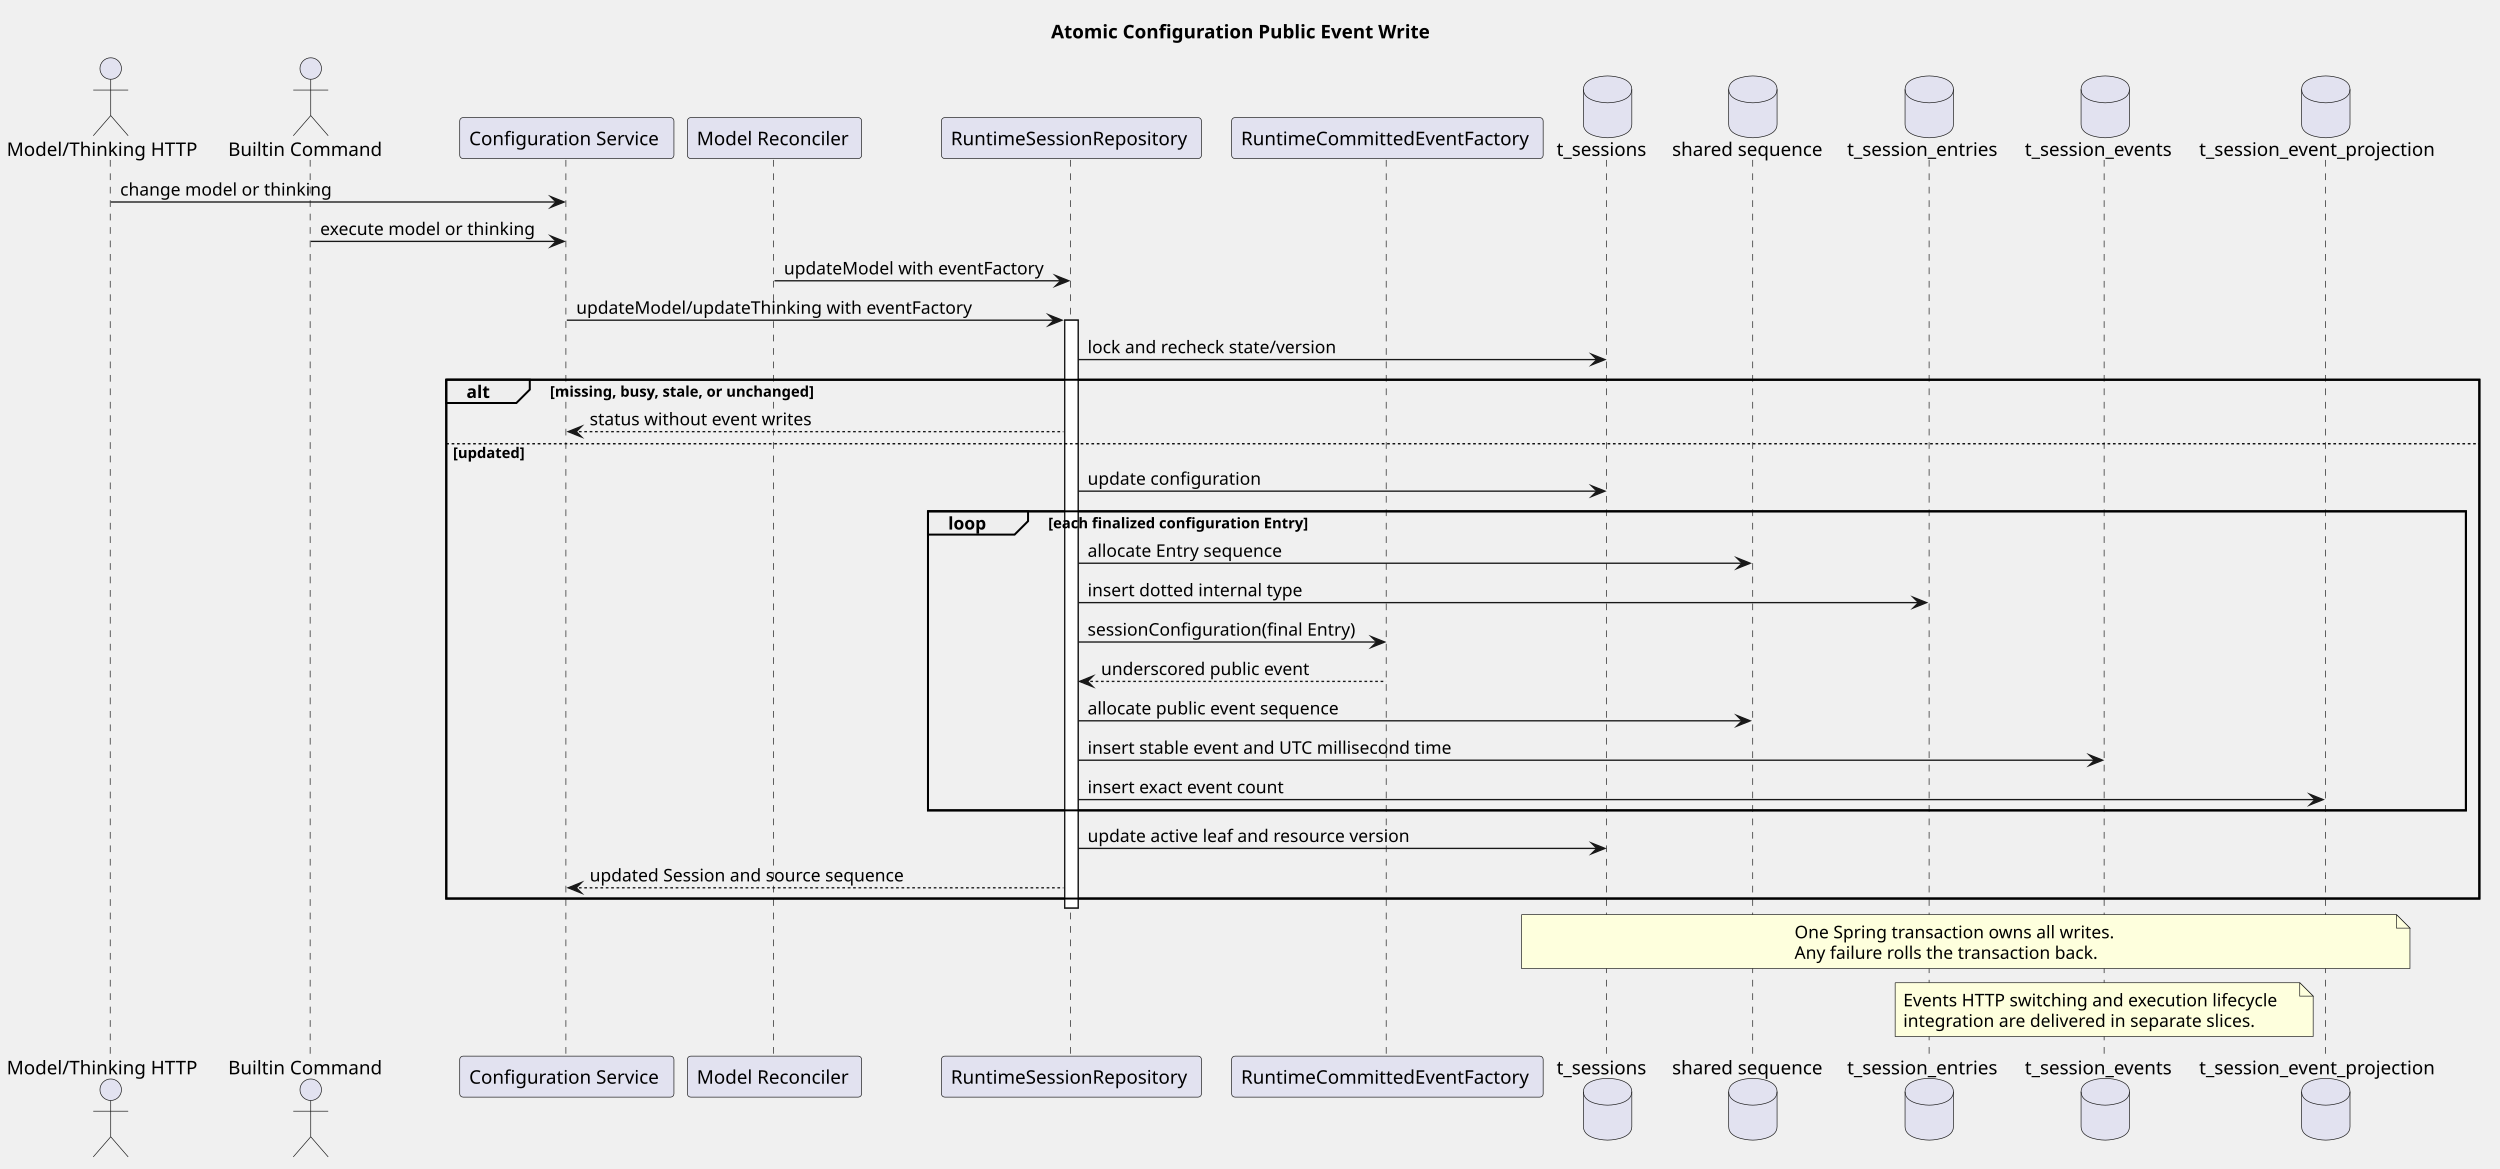
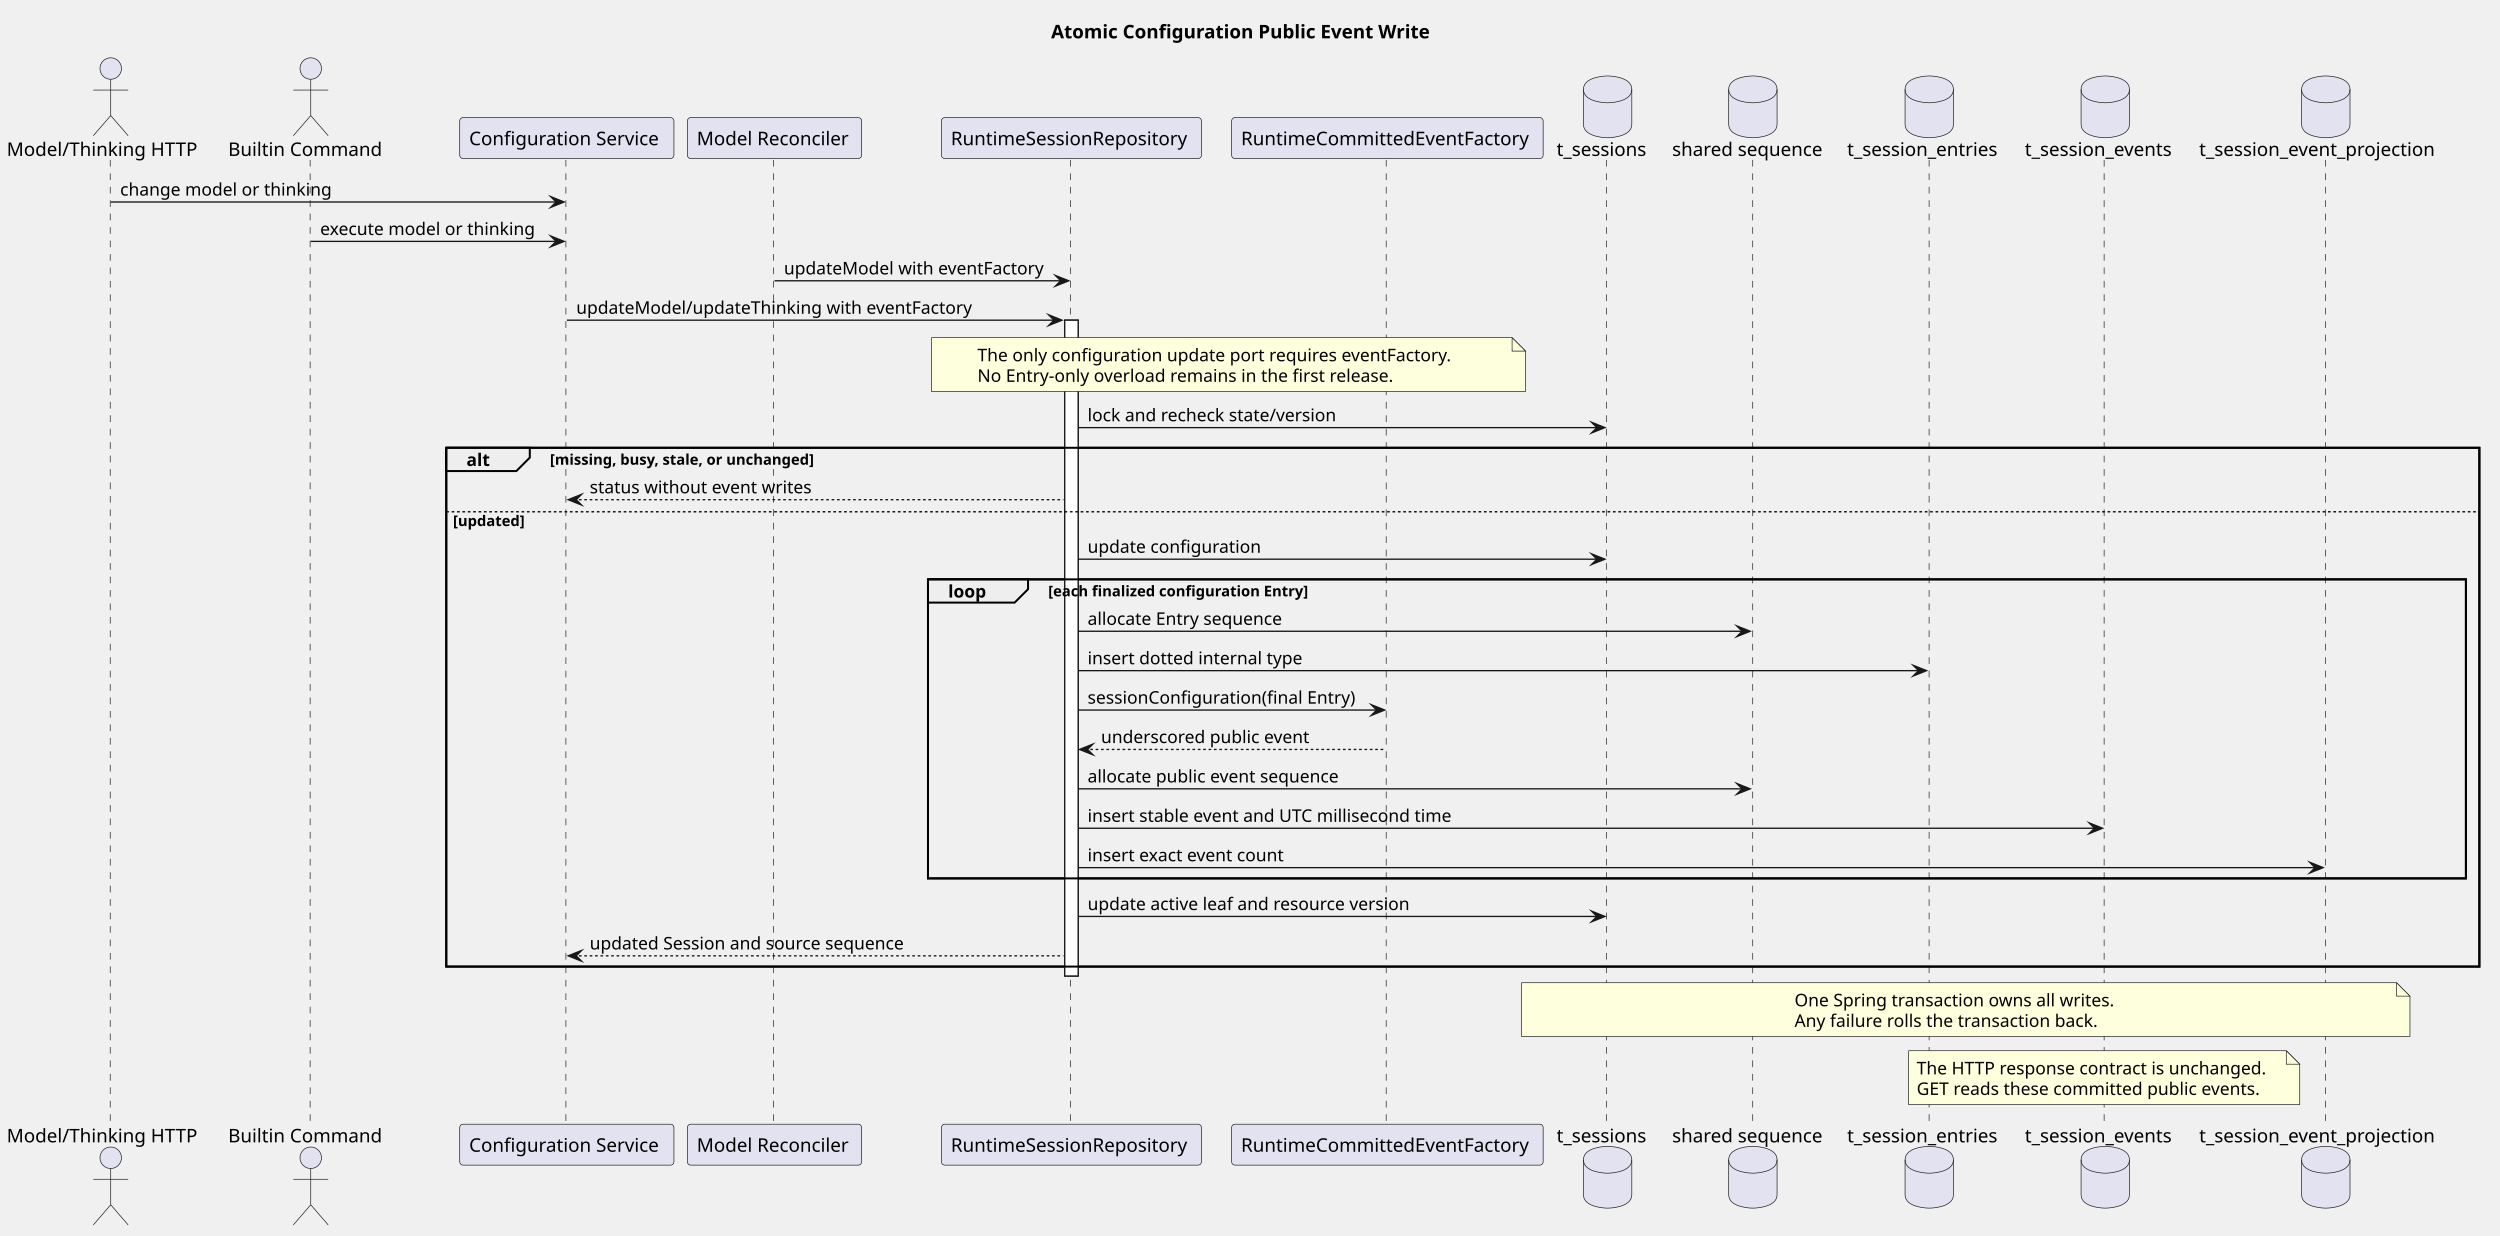
- <svg xmlns="http://www.w3.org/2000/svg" contentStyleType="text/css" data-diagram-type="SEQUENCE" height="869px" preserveAspectRatio="none" style="width:1860px;height:869px;background:#FFFFFF;" version="1.1" viewBox="0 0 1860 869" width="1860px" zoomAndPan="magnify">
+ <svg xmlns="http://www.w3.org/2000/svg" contentStyleType="text/css" data-diagram-type="SEQUENCE" height="919px" preserveAspectRatio="none" style="width:1860px;height:919px;background:#FFFFFF;" version="1.1" viewBox="0 0 1860 919" width="1860px" zoomAndPan="magnify">
  <defs />
  <g>
    <g class="title" data-source-line="1">
      <text fill="#000000" font-family="sans-serif" font-size="14" font-weight="700" lengthAdjust="spacing" textLength="289.659" x="781.995" y="28.535">Atomic Configuration Public Event Write</text>
    </g>
    <g>
-       <rect fill="#FFFFFF" height="437.303" style="stroke:#181818;stroke-width:1;" width="10" x="792.153" y="238.219" />
-     </g>
-     <rect fill="none" height="385.992" style="stroke:#000000;stroke-width:1.5;" width="1512.623" x="332.025" y="282.529" />
-     <rect fill="none" height="222.484" style="stroke:#000000;stroke-width:1.5;" width="1144.224" x="690.425" y="380.416" />
+       <rect fill="#FFFFFF" height="487.924" style="stroke:#181818;stroke-width:1;" width="10" x="792.153" y="238.219" />
+     </g>
+     <rect fill="none" height="385.992" style="stroke:#000000;stroke-width:1.5;" width="1512.623" x="332.025" y="333.15" />
+     <rect fill="none" height="222.484" style="stroke:#000000;stroke-width:1.5;" width="1144.224" x="690.425" y="431.037" />
    <g class="participant-lifeline" data-entity-uid="part1" data-qualified-name="http" data-source-line="17" id="part1-lifeline">
      <g>
-         <rect fill="#000000" fill-opacity="0" height="667.787" width="8" x="78.372" y="118.977" />
-         <line style="stroke:#181818;stroke-width:0.5;stroke-dasharray:5,5;" x1="82" x2="82" y1="118.977" y2="786.764" />
+         <rect fill="#000000" fill-opacity="0" height="718.408" width="8" x="78.372" y="118.977" />
+         <line style="stroke:#181818;stroke-width:0.5;stroke-dasharray:5,5;" x1="82" x2="82" y1="118.977" y2="837.385" />
      </g>
    </g>
    <g class="participant-lifeline" data-entity-uid="part2" data-qualified-name="command" data-source-line="18" id="part2-lifeline">
      <g>
-         <rect fill="#000000" fill-opacity="0" height="667.787" width="8" x="227.19" y="118.977" />
-         <line style="stroke:#181818;stroke-width:0.5;stroke-dasharray:5,5;" x1="230.743" x2="230.743" y1="118.977" y2="786.764" />
+         <rect fill="#000000" fill-opacity="0" height="718.408" width="8" x="227.19" y="118.977" />
+         <line style="stroke:#181818;stroke-width:0.5;stroke-dasharray:5,5;" x1="230.743" x2="230.743" y1="118.977" y2="837.385" />
      </g>
    </g>
    <g class="participant-lifeline" data-entity-uid="part3" data-qualified-name="service" data-source-line="19" id="part3-lifeline">
      <g>
-         <rect fill="#000000" fill-opacity="0" height="667.787" width="8" x="417.715" y="118.977" />
-         <line style="stroke:#181818;stroke-width:0.5;stroke-dasharray:5,5;" x1="421.025" x2="421.025" y1="118.977" y2="786.764" />
+         <rect fill="#000000" fill-opacity="0" height="718.408" width="8" x="417.715" y="118.977" />
+         <line style="stroke:#181818;stroke-width:0.5;stroke-dasharray:5,5;" x1="421.025" x2="421.025" y1="118.977" y2="837.385" />
      </g>
    </g>
    <g class="participant-lifeline" data-entity-uid="part4" data-qualified-name="reconciler" data-source-line="20" id="part4-lifeline">
      <g>
-         <rect fill="#000000" fill-opacity="0" height="667.787" width="8" x="572.23" y="118.977" />
-         <line style="stroke:#181818;stroke-width:0.5;stroke-dasharray:5,5;" x1="575.405" x2="575.405" y1="118.977" y2="786.764" />
+         <rect fill="#000000" fill-opacity="0" height="718.408" width="8" x="572.23" y="118.977" />
+         <line style="stroke:#181818;stroke-width:0.5;stroke-dasharray:5,5;" x1="575.405" x2="575.405" y1="118.977" y2="837.385" />
      </g>
    </g>
    <g class="participant-lifeline" data-entity-uid="part5" data-qualified-name="repository" data-source-line="21" id="part5-lifeline">
      <g>
-         <rect fill="#000000" fill-opacity="0" height="667.787" width="8" x="793.153" y="118.977" />
-         <line style="stroke:#181818;stroke-width:0.5;stroke-dasharray:5,5;" x1="796.425" x2="796.425" y1="118.977" y2="786.764" />
+         <rect fill="#000000" fill-opacity="0" height="718.408" width="8" x="793.153" y="118.977" />
+         <line style="stroke:#181818;stroke-width:0.5;stroke-dasharray:5,5;" x1="796.425" x2="796.425" y1="118.977" y2="837.385" />
      </g>
    </g>
    <g class="participant-lifeline" data-entity-uid="part6" data-qualified-name="factory" data-source-line="22" id="part6-lifeline">
      <g>
-         <rect fill="#000000" fill-opacity="0" height="667.787" width="8" x="1028.217" y="118.977" />
-         <line style="stroke:#181818;stroke-width:0.5;stroke-dasharray:5,5;" x1="1031.324" x2="1031.324" y1="118.977" y2="786.764" />
+         <rect fill="#000000" fill-opacity="0" height="718.408" width="8" x="1028.217" y="118.977" />
+         <line style="stroke:#181818;stroke-width:0.5;stroke-dasharray:5,5;" x1="1031.324" x2="1031.324" y1="118.977" y2="837.385" />
      </g>
    </g>
    <g class="participant-lifeline" data-entity-uid="part7" data-qualified-name="sessions" data-source-line="23" id="part7-lifeline">
      <g>
-         <rect fill="#000000" fill-opacity="0" height="667.787" width="8" x="1192.069" y="118.977" />
-         <line style="stroke:#181818;stroke-width:0.5;stroke-dasharray:5,5;" x1="1195.11" x2="1195.11" y1="118.977" y2="786.764" />
+         <rect fill="#000000" fill-opacity="0" height="718.408" width="8" x="1192.069" y="118.977" />
+         <line style="stroke:#181818;stroke-width:0.5;stroke-dasharray:5,5;" x1="1195.11" x2="1195.11" y1="118.977" y2="837.385" />
      </g>
    </g>
    <g class="participant-lifeline" data-entity-uid="part8" data-qualified-name="sequence" data-source-line="24" id="part8-lifeline">
      <g>
-         <rect fill="#000000" fill-opacity="0" height="667.787" width="8" x="1300.139" y="118.977" />
-         <line style="stroke:#181818;stroke-width:0.5;stroke-dasharray:5,5;" x1="1304.028" x2="1304.028" y1="118.977" y2="786.764" />
+         <rect fill="#000000" fill-opacity="0" height="718.408" width="8" x="1300.139" y="118.977" />
+         <line style="stroke:#181818;stroke-width:0.5;stroke-dasharray:5,5;" x1="1304.028" x2="1304.028" y1="118.977" y2="837.385" />
      </g>
    </g>
    <g class="participant-lifeline" data-entity-uid="part9" data-qualified-name="entries" data-source-line="25" id="part9-lifeline">
      <g>
-         <rect fill="#000000" fill-opacity="0" height="667.787" width="8" x="1431.359" y="118.977" />
-         <line style="stroke:#181818;stroke-width:0.5;stroke-dasharray:5,5;" x1="1435.25" x2="1435.25" y1="118.977" y2="786.764" />
+         <rect fill="#000000" fill-opacity="0" height="718.408" width="8" x="1431.359" y="118.977" />
+         <line style="stroke:#181818;stroke-width:0.5;stroke-dasharray:5,5;" x1="1435.25" x2="1435.25" y1="118.977" y2="837.385" />
      </g>
    </g>
    <g class="participant-lifeline" data-entity-uid="part10" data-qualified-name="events" data-source-line="26" id="part10-lifeline">
      <g>
-         <rect fill="#000000" fill-opacity="0" height="667.787" width="8" x="1562.312" y="118.977" />
-         <line style="stroke:#181818;stroke-width:0.5;stroke-dasharray:5,5;" x1="1565.468" x2="1565.468" y1="118.977" y2="786.764" />
+         <rect fill="#000000" fill-opacity="0" height="718.408" width="8" x="1562.312" y="118.977" />
+         <line style="stroke:#181818;stroke-width:0.5;stroke-dasharray:5,5;" x1="1565.468" x2="1565.468" y1="118.977" y2="837.385" />
      </g>
    </g>
    <g class="participant-lifeline" data-entity-uid="part11" data-qualified-name="marker" data-source-line="27" id="part11-lifeline">
      <g>
-         <rect fill="#000000" fill-opacity="0" height="667.787" width="8" x="1726.402" y="118.977" />
-         <line style="stroke:#181818;stroke-width:0.5;stroke-dasharray:5,5;" x1="1730.156" x2="1730.156" y1="118.977" y2="786.764" />
+         <rect fill="#000000" fill-opacity="0" height="718.408" width="8" x="1726.402" y="118.977" />
+         <line style="stroke:#181818;stroke-width:0.5;stroke-dasharray:5,5;" x1="1730.156" x2="1730.156" y1="118.977" y2="837.385" />
      </g>
    </g>
    <g class="participant participant-head" data-entity-uid="part1" data-qualified-name="http" data-source-line="17" id="part1-head">
      <text fill="#000000" font-family="sans-serif" font-size="14" lengthAdjust="spacing" textLength="148.743" x="5" y="116.023">Model/Thinking HTTP</text>
      <ellipse cx="82.372" cy="50.988" fill="#E2E2F0" rx="8" ry="8" style="stroke:#181818;stroke-width:0.5;" />
      <path d="M82.372,58.988 L82.372,85.988 M69.372,66.988 L95.372,66.988 M82.372,85.988 L69.372,100.988 M82.372,85.988 L95.372,100.988" fill="none" style="stroke:#181818;stroke-width:0.5;" />
    </g>
    <g class="participant participant-tail" data-entity-uid="part1" data-qualified-name="http" data-source-line="17" id="part1-tail">
-       <text fill="#000000" font-family="sans-serif" font-size="14" lengthAdjust="spacing" textLength="148.743" x="5" y="799.299">Model/Thinking HTTP</text>
-       <ellipse cx="82.372" cy="810.752" fill="#E2E2F0" rx="8" ry="8" style="stroke:#181818;stroke-width:0.5;" />
-       <path d="M82.372,818.752 L82.372,845.752 M69.372,826.752 L95.372,826.752 M82.372,845.752 L69.372,860.752 M82.372,845.752 L95.372,860.752" fill="none" style="stroke:#181818;stroke-width:0.5;" />
+       <text fill="#000000" font-family="sans-serif" font-size="14" lengthAdjust="spacing" textLength="148.743" x="5" y="849.92">Model/Thinking HTTP</text>
+       <ellipse cx="82.372" cy="861.373" fill="#E2E2F0" rx="8" ry="8" style="stroke:#181818;stroke-width:0.5;" />
+       <path d="M82.372,869.373 L82.372,896.373 M69.372,877.373 L95.372,877.373 M82.372,896.373 L69.372,911.373 M82.372,896.373 L95.372,911.373" fill="none" style="stroke:#181818;stroke-width:0.5;" />
    </g>
    <g class="participant participant-head" data-entity-uid="part2" data-qualified-name="command" data-source-line="18" id="part2-head">
      <text fill="#000000" font-family="sans-serif" font-size="14" lengthAdjust="spacing" textLength="116.894" x="169.743" y="116.023">Builtin Command</text>
      <ellipse cx="231.19" cy="50.988" fill="#E2E2F0" rx="8" ry="8" style="stroke:#181818;stroke-width:0.5;" />
      <path d="M231.19,58.988 L231.19,85.988 M218.19,66.988 L244.19,66.988 M231.19,85.988 L218.19,100.988 M231.19,85.988 L244.19,100.988" fill="none" style="stroke:#181818;stroke-width:0.5;" />
    </g>
    <g class="participant participant-tail" data-entity-uid="part2" data-qualified-name="command" data-source-line="18" id="part2-tail">
-       <text fill="#000000" font-family="sans-serif" font-size="14" lengthAdjust="spacing" textLength="116.894" x="169.743" y="799.299">Builtin Command</text>
-       <ellipse cx="231.19" cy="810.752" fill="#E2E2F0" rx="8" ry="8" style="stroke:#181818;stroke-width:0.5;" />
-       <path d="M231.19,818.752 L231.19,845.752 M218.19,826.752 L244.19,826.752 M231.19,845.752 L218.19,860.752 M231.19,845.752 L244.19,860.752" fill="none" style="stroke:#181818;stroke-width:0.5;" />
+       <text fill="#000000" font-family="sans-serif" font-size="14" lengthAdjust="spacing" textLength="116.894" x="169.743" y="849.92">Builtin Command</text>
+       <ellipse cx="231.19" cy="861.373" fill="#E2E2F0" rx="8" ry="8" style="stroke:#181818;stroke-width:0.5;" />
+       <path d="M231.19,869.373 L231.19,896.373 M218.19,877.373 L244.19,877.373 M231.19,896.373 L218.19,911.373 M231.19,896.373 L244.19,911.373" fill="none" style="stroke:#181818;stroke-width:0.5;" />
    </g>
    <g class="participant participant-head" data-entity-uid="part3" data-qualified-name="service" data-source-line="19" id="part3-head">
      <rect fill="#E2E2F0" height="30.488" rx="2.5" ry="2.5" style="stroke:#181818;stroke-width:0.5;" width="159.38" x="342.025" y="87.488" />
      <text fill="#000000" font-family="sans-serif" font-size="14" lengthAdjust="spacing" textLength="145.38" x="349.025" y="108.023">Configuration Service</text>
    </g>
    <g class="participant participant-tail" data-entity-uid="part3" data-qualified-name="service" data-source-line="19" id="part3-tail">
-       <rect fill="#E2E2F0" height="30.488" rx="2.5" ry="2.5" style="stroke:#181818;stroke-width:0.5;" width="159.38" x="342.025" y="785.764" />
-       <text fill="#000000" font-family="sans-serif" font-size="14" lengthAdjust="spacing" textLength="145.38" x="349.025" y="806.299">Configuration Service</text>
+       <rect fill="#E2E2F0" height="30.488" rx="2.5" ry="2.5" style="stroke:#181818;stroke-width:0.5;" width="159.38" x="342.025" y="836.385" />
+       <text fill="#000000" font-family="sans-serif" font-size="14" lengthAdjust="spacing" textLength="145.38" x="349.025" y="856.92">Configuration Service</text>
    </g>
    <g class="participant participant-head" data-entity-uid="part4" data-qualified-name="reconciler" data-source-line="20" id="part4-head">
      <rect fill="#E2E2F0" height="30.488" rx="2.5" ry="2.5" style="stroke:#181818;stroke-width:0.5;" width="129.65" x="511.405" y="87.488" />
      <text fill="#000000" font-family="sans-serif" font-size="14" lengthAdjust="spacing" textLength="115.65" x="518.405" y="108.023">Model Reconciler</text>
    </g>
    <g class="participant participant-tail" data-entity-uid="part4" data-qualified-name="reconciler" data-source-line="20" id="part4-tail">
-       <rect fill="#E2E2F0" height="30.488" rx="2.5" ry="2.5" style="stroke:#181818;stroke-width:0.5;" width="129.65" x="511.405" y="785.764" />
-       <text fill="#000000" font-family="sans-serif" font-size="14" lengthAdjust="spacing" textLength="115.65" x="518.405" y="806.299">Model Reconciler</text>
+       <rect fill="#E2E2F0" height="30.488" rx="2.5" ry="2.5" style="stroke:#181818;stroke-width:0.5;" width="129.65" x="511.405" y="836.385" />
+       <text fill="#000000" font-family="sans-serif" font-size="14" lengthAdjust="spacing" textLength="115.65" x="518.405" y="856.92">Model Reconciler</text>
    </g>
    <g class="participant participant-head" data-entity-uid="part5" data-qualified-name="repository" data-source-line="21" id="part5-head">
      <rect fill="#E2E2F0" height="30.488" rx="2.5" ry="2.5" style="stroke:#181818;stroke-width:0.5;" width="193.457" x="700.425" y="87.488" />
      <text fill="#000000" font-family="sans-serif" font-size="14" lengthAdjust="spacing" textLength="179.457" x="707.425" y="108.023">RuntimeSessionRepository</text>
    </g>
    <g class="participant participant-tail" data-entity-uid="part5" data-qualified-name="repository" data-source-line="21" id="part5-tail">
-       <rect fill="#E2E2F0" height="30.488" rx="2.5" ry="2.5" style="stroke:#181818;stroke-width:0.5;" width="193.457" x="700.425" y="785.764" />
-       <text fill="#000000" font-family="sans-serif" font-size="14" lengthAdjust="spacing" textLength="179.457" x="707.425" y="806.299">RuntimeSessionRepository</text>
+       <rect fill="#E2E2F0" height="30.488" rx="2.5" ry="2.5" style="stroke:#181818;stroke-width:0.5;" width="193.457" x="700.425" y="836.385" />
+       <text fill="#000000" font-family="sans-serif" font-size="14" lengthAdjust="spacing" textLength="179.457" x="707.425" y="856.92">RuntimeSessionRepository</text>
    </g>
    <g class="participant participant-head" data-entity-uid="part6" data-qualified-name="factory" data-source-line="22" id="part6-head">
      <rect fill="#E2E2F0" height="30.488" rx="2.5" ry="2.5" style="stroke:#181818;stroke-width:0.5;" width="231.786" x="916.324" y="87.488" />
      <text fill="#000000" font-family="sans-serif" font-size="14" lengthAdjust="spacing" textLength="217.786" x="923.324" y="108.023">RuntimeCommittedEventFactory</text>
    </g>
    <g class="participant participant-tail" data-entity-uid="part6" data-qualified-name="factory" data-source-line="22" id="part6-tail">
-       <rect fill="#E2E2F0" height="30.488" rx="2.5" ry="2.5" style="stroke:#181818;stroke-width:0.5;" width="231.786" x="916.324" y="785.764" />
-       <text fill="#000000" font-family="sans-serif" font-size="14" lengthAdjust="spacing" textLength="217.786" x="923.324" y="806.299">RuntimeCommittedEventFactory</text>
+       <rect fill="#E2E2F0" height="30.488" rx="2.5" ry="2.5" style="stroke:#181818;stroke-width:0.5;" width="231.786" x="916.324" y="836.385" />
+       <text fill="#000000" font-family="sans-serif" font-size="14" lengthAdjust="spacing" textLength="217.786" x="923.324" y="856.92">RuntimeCommittedEventFactory</text>
    </g>
    <g class="participant participant-head" data-entity-uid="part7" data-qualified-name="sessions" data-source-line="23" id="part7-head">
      <text fill="#000000" font-family="sans-serif" font-size="14" lengthAdjust="spacing" textLength="69.918" x="1158.11" y="116.023">t_sessions</text>
      <path d="M1178.069,66.488 C1178.069,56.488 1196.069,56.488 1196.069,56.488 C1196.069,56.488 1214.069,56.488 1214.069,66.488 L1214.069,92.488 C1214.069,102.488 1196.069,102.488 1196.069,102.488 C1196.069,102.488 1178.069,102.488 1178.069,92.488 L1178.069,66.488" fill="#E2E2F0" style="stroke:#181818;stroke-width:0.5;" />
      <path d="M1178.069,66.488 C1178.069,76.488 1196.069,76.488 1196.069,76.488 C1196.069,76.488 1214.069,76.488 1214.069,66.488" fill="none" style="stroke:#181818;stroke-width:0.5;" />
    </g>
    <g class="participant participant-tail" data-entity-uid="part7" data-qualified-name="sessions" data-source-line="23" id="part7-tail">
-       <text fill="#000000" font-family="sans-serif" font-size="14" lengthAdjust="spacing" textLength="69.918" x="1158.11" y="799.299">t_sessions</text>
-       <path d="M1178.069,812.252 C1178.069,802.252 1196.069,802.252 1196.069,802.252 C1196.069,802.252 1214.069,802.252 1214.069,812.252 L1214.069,838.252 C1214.069,848.252 1196.069,848.252 1196.069,848.252 C1196.069,848.252 1178.069,848.252 1178.069,838.252 L1178.069,812.252" fill="#E2E2F0" style="stroke:#181818;stroke-width:0.5;" />
-       <path d="M1178.069,812.252 C1178.069,822.252 1196.069,822.252 1196.069,822.252 C1196.069,822.252 1214.069,822.252 1214.069,812.252" fill="none" style="stroke:#181818;stroke-width:0.5;" />
+       <text fill="#000000" font-family="sans-serif" font-size="14" lengthAdjust="spacing" textLength="69.918" x="1158.11" y="849.92">t_sessions</text>
+       <path d="M1178.069,862.873 C1178.069,852.873 1196.069,852.873 1196.069,852.873 C1196.069,852.873 1214.069,852.873 1214.069,862.873 L1214.069,888.873 C1214.069,898.873 1196.069,898.873 1196.069,898.873 C1196.069,898.873 1178.069,898.873 1178.069,888.873 L1178.069,862.873" fill="#E2E2F0" style="stroke:#181818;stroke-width:0.5;" />
+       <path d="M1178.069,862.873 C1178.069,872.873 1196.069,872.873 1196.069,872.873 C1196.069,872.873 1214.069,872.873 1214.069,862.873" fill="none" style="stroke:#181818;stroke-width:0.5;" />
    </g>
    <g class="participant participant-head" data-entity-uid="part8" data-qualified-name="sequence" data-source-line="24" id="part8-head">
      <text fill="#000000" font-family="sans-serif" font-size="14" lengthAdjust="spacing" textLength="114.222" x="1244.028" y="116.023">shared sequence</text>
      <path d="M1286.139,66.488 C1286.139,56.488 1304.139,56.488 1304.139,56.488 C1304.139,56.488 1322.139,56.488 1322.139,66.488 L1322.139,92.488 C1322.139,102.488 1304.139,102.488 1304.139,102.488 C1304.139,102.488 1286.139,102.488 1286.139,92.488 L1286.139,66.488" fill="#E2E2F0" style="stroke:#181818;stroke-width:0.5;" />
      <path d="M1286.139,66.488 C1286.139,76.488 1304.139,76.488 1304.139,76.488 C1304.139,76.488 1322.139,76.488 1322.139,66.488" fill="none" style="stroke:#181818;stroke-width:0.5;" />
    </g>
    <g class="participant participant-tail" data-entity-uid="part8" data-qualified-name="sequence" data-source-line="24" id="part8-tail">
-       <text fill="#000000" font-family="sans-serif" font-size="14" lengthAdjust="spacing" textLength="114.222" x="1244.028" y="799.299">shared sequence</text>
-       <path d="M1286.139,812.252 C1286.139,802.252 1304.139,802.252 1304.139,802.252 C1304.139,802.252 1322.139,802.252 1322.139,812.252 L1322.139,838.252 C1322.139,848.252 1304.139,848.252 1304.139,848.252 C1304.139,848.252 1286.139,848.252 1286.139,838.252 L1286.139,812.252" fill="#E2E2F0" style="stroke:#181818;stroke-width:0.5;" />
-       <path d="M1286.139,812.252 C1286.139,822.252 1304.139,822.252 1304.139,822.252 C1304.139,822.252 1322.139,822.252 1322.139,812.252" fill="none" style="stroke:#181818;stroke-width:0.5;" />
+       <text fill="#000000" font-family="sans-serif" font-size="14" lengthAdjust="spacing" textLength="114.222" x="1244.028" y="849.92">shared sequence</text>
+       <path d="M1286.139,862.873 C1286.139,852.873 1304.139,852.873 1304.139,852.873 C1304.139,852.873 1322.139,852.873 1322.139,862.873 L1322.139,888.873 C1322.139,898.873 1304.139,898.873 1304.139,898.873 C1304.139,898.873 1286.139,898.873 1286.139,888.873 L1286.139,862.873" fill="#E2E2F0" style="stroke:#181818;stroke-width:0.5;" />
+       <path d="M1286.139,862.873 C1286.139,872.873 1304.139,872.873 1304.139,872.873 C1304.139,872.873 1322.139,872.873 1322.139,862.873" fill="none" style="stroke:#181818;stroke-width:0.5;" />
    </g>
    <g class="participant participant-head" data-entity-uid="part9" data-qualified-name="entries" data-source-line="25" id="part9-head">
      <text fill="#000000" font-family="sans-serif" font-size="14" lengthAdjust="spacing" textLength="116.218" x="1374.25" y="116.023">t_session_entries</text>
      <path d="M1417.359,66.488 C1417.359,56.488 1435.359,56.488 1435.359,56.488 C1435.359,56.488 1453.359,56.488 1453.359,66.488 L1453.359,92.488 C1453.359,102.488 1435.359,102.488 1435.359,102.488 C1435.359,102.488 1417.359,102.488 1417.359,92.488 L1417.359,66.488" fill="#E2E2F0" style="stroke:#181818;stroke-width:0.5;" />
      <path d="M1417.359,66.488 C1417.359,76.488 1435.359,76.488 1435.359,76.488 C1435.359,76.488 1453.359,76.488 1453.359,66.488" fill="none" style="stroke:#181818;stroke-width:0.5;" />
    </g>
    <g class="participant participant-tail" data-entity-uid="part9" data-qualified-name="entries" data-source-line="25" id="part9-tail">
-       <text fill="#000000" font-family="sans-serif" font-size="14" lengthAdjust="spacing" textLength="116.218" x="1374.25" y="799.299">t_session_entries</text>
-       <path d="M1417.359,812.252 C1417.359,802.252 1435.359,802.252 1435.359,802.252 C1435.359,802.252 1453.359,802.252 1453.359,812.252 L1453.359,838.252 C1453.359,848.252 1435.359,848.252 1435.359,848.252 C1435.359,848.252 1417.359,848.252 1417.359,838.252 L1417.359,812.252" fill="#E2E2F0" style="stroke:#181818;stroke-width:0.5;" />
-       <path d="M1417.359,812.252 C1417.359,822.252 1435.359,822.252 1435.359,822.252 C1435.359,822.252 1453.359,822.252 1453.359,812.252" fill="none" style="stroke:#181818;stroke-width:0.5;" />
+       <text fill="#000000" font-family="sans-serif" font-size="14" lengthAdjust="spacing" textLength="116.218" x="1374.25" y="849.92">t_session_entries</text>
+       <path d="M1417.359,862.873 C1417.359,852.873 1435.359,852.873 1435.359,852.873 C1435.359,852.873 1453.359,852.873 1453.359,862.873 L1453.359,888.873 C1453.359,898.873 1435.359,898.873 1435.359,898.873 C1435.359,898.873 1417.359,898.873 1417.359,888.873 L1417.359,862.873" fill="#E2E2F0" style="stroke:#181818;stroke-width:0.5;" />
+       <path d="M1417.359,862.873 C1417.359,872.873 1435.359,872.873 1435.359,872.873 C1435.359,872.873 1453.359,872.873 1453.359,862.873" fill="none" style="stroke:#181818;stroke-width:0.5;" />
    </g>
    <g class="participant participant-head" data-entity-uid="part10" data-qualified-name="events" data-source-line="26" id="part10-head">
      <text fill="#000000" font-family="sans-serif" font-size="14" lengthAdjust="spacing" textLength="113.689" x="1506.468" y="116.023">t_session_events</text>
      <path d="M1548.312,66.488 C1548.312,56.488 1566.312,56.488 1566.312,56.488 C1566.312,56.488 1584.312,56.488 1584.312,66.488 L1584.312,92.488 C1584.312,102.488 1566.312,102.488 1566.312,102.488 C1566.312,102.488 1548.312,102.488 1548.312,92.488 L1548.312,66.488" fill="#E2E2F0" style="stroke:#181818;stroke-width:0.5;" />
      <path d="M1548.312,66.488 C1548.312,76.488 1566.312,76.488 1566.312,76.488 C1566.312,76.488 1584.312,76.488 1584.312,66.488" fill="none" style="stroke:#181818;stroke-width:0.5;" />
    </g>
    <g class="participant participant-tail" data-entity-uid="part10" data-qualified-name="events" data-source-line="26" id="part10-tail">
-       <text fill="#000000" font-family="sans-serif" font-size="14" lengthAdjust="spacing" textLength="113.689" x="1506.468" y="799.299">t_session_events</text>
-       <path d="M1548.312,812.252 C1548.312,802.252 1566.312,802.252 1566.312,802.252 C1566.312,802.252 1584.312,802.252 1584.312,812.252 L1584.312,838.252 C1584.312,848.252 1566.312,848.252 1566.312,848.252 C1566.312,848.252 1548.312,848.252 1548.312,838.252 L1548.312,812.252" fill="#E2E2F0" style="stroke:#181818;stroke-width:0.5;" />
-       <path d="M1548.312,812.252 C1548.312,822.252 1566.312,822.252 1566.312,822.252 C1566.312,822.252 1584.312,822.252 1584.312,812.252" fill="none" style="stroke:#181818;stroke-width:0.5;" />
+       <text fill="#000000" font-family="sans-serif" font-size="14" lengthAdjust="spacing" textLength="113.689" x="1506.468" y="849.92">t_session_events</text>
+       <path d="M1548.312,862.873 C1548.312,852.873 1566.312,852.873 1566.312,852.873 C1566.312,852.873 1584.312,852.873 1584.312,862.873 L1584.312,888.873 C1584.312,898.873 1566.312,898.873 1566.312,898.873 C1566.312,898.873 1548.312,898.873 1548.312,888.873 L1548.312,862.873" fill="#E2E2F0" style="stroke:#181818;stroke-width:0.5;" />
+       <path d="M1548.312,862.873 C1548.312,872.873 1566.312,872.873 1566.312,872.873 C1566.312,872.873 1584.312,872.873 1584.312,862.873" fill="none" style="stroke:#181818;stroke-width:0.5;" />
    </g>
    <g class="participant participant-head" data-entity-uid="part11" data-qualified-name="marker" data-source-line="27" id="part11-head">
      <text fill="#000000" font-family="sans-serif" font-size="14" lengthAdjust="spacing" textLength="182.492" x="1636.156" y="116.023">t_session_event_projection</text>
      <path d="M1712.402,66.488 C1712.402,56.488 1730.402,56.488 1730.402,56.488 C1730.402,56.488 1748.402,56.488 1748.402,66.488 L1748.402,92.488 C1748.402,102.488 1730.402,102.488 1730.402,102.488 C1730.402,102.488 1712.402,102.488 1712.402,92.488 L1712.402,66.488" fill="#E2E2F0" style="stroke:#181818;stroke-width:0.5;" />
      <path d="M1712.402,66.488 C1712.402,76.488 1730.402,76.488 1730.402,76.488 C1730.402,76.488 1748.402,76.488 1748.402,66.488" fill="none" style="stroke:#181818;stroke-width:0.5;" />
    </g>
    <g class="participant participant-tail" data-entity-uid="part11" data-qualified-name="marker" data-source-line="27" id="part11-tail">
-       <text fill="#000000" font-family="sans-serif" font-size="14" lengthAdjust="spacing" textLength="182.492" x="1636.156" y="799.299">t_session_event_projection</text>
-       <path d="M1712.402,812.252 C1712.402,802.252 1730.402,802.252 1730.402,802.252 C1730.402,802.252 1748.402,802.252 1748.402,812.252 L1748.402,838.252 C1748.402,848.252 1730.402,848.252 1730.402,848.252 C1730.402,848.252 1712.402,848.252 1712.402,838.252 L1712.402,812.252" fill="#E2E2F0" style="stroke:#181818;stroke-width:0.5;" />
-       <path d="M1712.402,812.252 C1712.402,822.252 1730.402,822.252 1730.402,822.252 C1730.402,822.252 1748.402,822.252 1748.402,812.252" fill="none" style="stroke:#181818;stroke-width:0.5;" />
+       <text fill="#000000" font-family="sans-serif" font-size="14" lengthAdjust="spacing" textLength="182.492" x="1636.156" y="849.92">t_session_event_projection</text>
+       <path d="M1712.402,862.873 C1712.402,852.873 1730.402,852.873 1730.402,852.873 C1730.402,852.873 1748.402,852.873 1748.402,862.873 L1748.402,888.873 C1748.402,898.873 1730.402,898.873 1730.402,898.873 C1730.402,898.873 1712.402,898.873 1712.402,888.873 L1712.402,862.873" fill="#E2E2F0" style="stroke:#181818;stroke-width:0.5;" />
+       <path d="M1712.402,862.873 C1712.402,872.873 1730.402,872.873 1730.402,872.873 C1730.402,872.873 1748.402,872.873 1748.402,862.873" fill="none" style="stroke:#181818;stroke-width:0.5;" />
    </g>
    <g>
-       <rect fill="#FFFFFF" height="437.303" style="stroke:#181818;stroke-width:1;" width="10" x="792.153" y="238.219" />
+       <rect fill="#FFFFFF" height="487.924" style="stroke:#181818;stroke-width:1;" width="10" x="792.153" y="238.219" />
    </g>
    <g class="message" data-entity-1="part1" data-entity-2="part3" data-source-line="29" id="msg1">
      <polygon fill="#181818" points="409.715,146.287,419.715,150.287,409.715,154.287,413.715,150.287" style="stroke:#181818;stroke-width:1;stroke-linejoin:miter;stroke-miterlimit:10;" />
      <line style="stroke:#181818;stroke-width:1;" x1="82.372" x2="415.715" y1="150.287" y2="150.287" />
      <text fill="#000000" font-family="sans-serif" font-size="13" lengthAdjust="spacing" textLength="162.557" x="89.372" y="145.545">change model or thinking</text>
    </g>
    <g class="message" data-entity-1="part2" data-entity-2="part3" data-source-line="30" id="msg2">
      <polygon fill="#181818" points="409.715,175.598,419.715,179.598,409.715,183.598,413.715,179.598" style="stroke:#181818;stroke-width:1;stroke-linejoin:miter;stroke-miterlimit:10;" />
      <line style="stroke:#181818;stroke-width:1;" x1="231.19" x2="415.715" y1="179.598" y2="179.598" />
      <text fill="#000000" font-family="sans-serif" font-size="13" lengthAdjust="spacing" textLength="166.524" x="238.19" y="174.856">execute model or thinking</text>
    </g>
    <g class="message" data-entity-1="part4" data-entity-2="part5" data-source-line="31" id="msg3">
      <polygon fill="#181818" points="785.153,204.908,795.153,208.908,785.153,212.908,789.153,208.908" style="stroke:#181818;stroke-width:1;stroke-linejoin:miter;stroke-miterlimit:10;" />
      <line style="stroke:#181818;stroke-width:1;" x1="576.23" x2="791.153" y1="208.908" y2="208.908" />
      <text fill="#000000" font-family="sans-serif" font-size="13" lengthAdjust="spacing" textLength="196.923" x="583.23" y="204.166">updateModel with eventFactory</text>
    </g>
    <g class="message" data-entity-1="part3" data-entity-2="part5" data-source-line="32" id="msg4">
      <polygon fill="#181818" points="780.153,234.219,790.153,238.219,780.153,242.219,784.153,238.219" style="stroke:#181818;stroke-width:1;stroke-linejoin:miter;stroke-miterlimit:10;" />
      <line style="stroke:#181818;stroke-width:1;" x1="421.715" x2="786.153" y1="238.219" y2="238.219" />
      <text fill="#000000" font-family="sans-serif" font-size="13" lengthAdjust="spacing" textLength="303.101" x="428.715" y="233.477">updateModel/updateThinking with eventFactory</text>
    </g>
-     <g class="message" data-entity-1="part5" data-entity-2="part7" data-source-line="34" id="msg5">
-       <polygon fill="#181818" points="1184.069,263.529,1194.069,267.529,1184.069,271.529,1188.069,267.529" style="stroke:#181818;stroke-width:1;stroke-linejoin:miter;stroke-miterlimit:10;" />
-       <line style="stroke:#181818;stroke-width:1;" x1="802.153" x2="1190.069" y1="267.529" y2="267.529" />
-       <text fill="#000000" font-family="sans-serif" font-size="13" lengthAdjust="spacing" textLength="193.876" x="809.153" y="262.787">lock and recheck state/version</text>
-     </g>
-     <path d="M332.025,282.529 L394.164,282.529 L394.164,289.84 L384.164,299.84 L332.025,299.84 L332.025,282.529" fill="#EEEEEE" style="stroke:#000000;stroke-width:1.5;" />
-     <rect fill="none" height="385.992" style="stroke:#000000;stroke-width:1.5;" width="1512.623" x="332.025" y="282.529" />
-     <text fill="#000000" font-family="sans-serif" font-size="13" font-weight="700" lengthAdjust="spacing" textLength="17.139" x="347.025" y="296.098">alt</text>
-     <text fill="#000000" font-family="sans-serif" font-size="11" font-weight="700" lengthAdjust="spacing" textLength="204.096" x="409.164" y="295.164">[missing, busy, stale, or unchanged]</text>
-     <g class="message" data-entity-1="part5" data-entity-2="part3" data-source-line="36" id="msg6">
-       <polygon fill="#181818" points="432.715,317.15,422.715,321.15,432.715,325.15,428.715,321.15" style="stroke:#181818;stroke-width:1;stroke-linejoin:miter;stroke-miterlimit:10;" />
-       <line style="stroke:#181818;stroke-width:1;stroke-dasharray:2,2;" x1="426.715" x2="791.153" y1="321.15" y2="321.15" />
-       <text fill="#000000" font-family="sans-serif" font-size="13" lengthAdjust="spacing" textLength="170.155" x="438.715" y="316.408">status without event writes</text>
-     </g>
-     <line style="stroke:#000000;stroke-width:1;stroke-dasharray:2,2;" x1="332.025" x2="1844.648" y1="330.15" y2="330.15" />
-     <text fill="#000000" font-family="sans-serif" font-size="11" font-weight="700" lengthAdjust="spacing" textLength="54.613" x="337.025" y="340.785">[updated]</text>
-     <g class="message" data-entity-1="part5" data-entity-2="part7" data-source-line="38" id="msg7">
-       <polygon fill="#181818" points="1184.069,361.416,1194.069,365.416,1184.069,369.416,1188.069,365.416" style="stroke:#181818;stroke-width:1;stroke-linejoin:miter;stroke-miterlimit:10;" />
-       <line style="stroke:#181818;stroke-width:1;" x1="802.153" x2="1190.069" y1="365.416" y2="365.416" />
-       <text fill="#000000" font-family="sans-serif" font-size="13" lengthAdjust="spacing" textLength="132.425" x="809.153" y="360.674">update configuration</text>
-     </g>
-     <path d="M690.425,380.416 L764.872,380.416 L764.872,387.727 L754.872,397.727 L690.425,397.727 L690.425,380.416" fill="#EEEEEE" style="stroke:#000000;stroke-width:1.5;" />
-     <rect fill="none" height="222.484" style="stroke:#000000;stroke-width:1.5;" width="1144.224" x="690.425" y="380.416" />
-     <text fill="#000000" font-family="sans-serif" font-size="13" font-weight="700" lengthAdjust="spacing" textLength="29.447" x="705.425" y="393.984">loop</text>
-     <text fill="#000000" font-family="sans-serif" font-size="11" font-weight="700" lengthAdjust="spacing" textLength="200.412" x="779.872" y="393.051">[each finalized configuration Entry]</text>
-     <g class="message" data-entity-1="part5" data-entity-2="part8" data-source-line="40" id="msg8">
-       <polygon fill="#181818" points="1292.139,415.037,1302.139,419.037,1292.139,423.037,1296.139,419.037" style="stroke:#181818;stroke-width:1;stroke-linejoin:miter;stroke-miterlimit:10;" />
-       <line style="stroke:#181818;stroke-width:1;" x1="802.153" x2="1298.139" y1="419.037" y2="419.037" />
-       <text fill="#000000" font-family="sans-serif" font-size="13" lengthAdjust="spacing" textLength="148.269" x="809.153" y="414.295">allocate Entry sequence</text>
-     </g>
-     <g class="message" data-entity-1="part5" data-entity-2="part9" data-source-line="41" id="msg9">
-       <polygon fill="#181818" points="1423.359,444.348,1433.359,448.348,1423.359,452.348,1427.359,448.348" style="stroke:#181818;stroke-width:1;stroke-linejoin:miter;stroke-miterlimit:10;" />
-       <line style="stroke:#181818;stroke-width:1;" x1="802.153" x2="1429.359" y1="448.348" y2="448.348" />
-       <text fill="#000000" font-family="sans-serif" font-size="13" lengthAdjust="spacing" textLength="164.868" x="809.153" y="443.606">insert dotted internal type</text>
-     </g>
-     <g class="message" data-entity-1="part5" data-entity-2="part6" data-source-line="42" id="msg10">
-       <polygon fill="#181818" points="1020.217,473.658,1030.217,477.658,1020.217,481.658,1024.217,477.658" style="stroke:#181818;stroke-width:1;stroke-linejoin:miter;stroke-miterlimit:10;" />
-       <line style="stroke:#181818;stroke-width:1;" x1="802.153" x2="1026.217" y1="477.658" y2="477.658" />
-       <text fill="#000000" font-family="sans-serif" font-size="13" lengthAdjust="spacing" textLength="206.064" x="809.153" y="472.916">sessionConfiguration(final Entry)</text>
-     </g>
-     <g class="message" data-entity-1="part6" data-entity-2="part5" data-source-line="43" id="msg11">
-       <polygon fill="#181818" points="813.153,502.969,803.153,506.969,813.153,510.969,809.153,506.969" style="stroke:#181818;stroke-width:1;stroke-linejoin:miter;stroke-miterlimit:10;" />
-       <line style="stroke:#181818;stroke-width:1;stroke-dasharray:2,2;" x1="807.153" x2="1031.217" y1="506.969" y2="506.969" />
-       <text fill="#000000" font-family="sans-serif" font-size="13" lengthAdjust="spacing" textLength="159.872" x="819.153" y="502.227">underscored public event</text>
-     </g>
-     <g class="message" data-entity-1="part5" data-entity-2="part8" data-source-line="44" id="msg12">
-       <polygon fill="#181818" points="1292.139,532.279,1302.139,536.279,1292.139,540.279,1296.139,536.279" style="stroke:#181818;stroke-width:1;stroke-linejoin:miter;stroke-miterlimit:10;" />
-       <line style="stroke:#181818;stroke-width:1;" x1="802.153" x2="1298.139" y1="536.279" y2="536.279" />
-       <text fill="#000000" font-family="sans-serif" font-size="13" lengthAdjust="spacing" textLength="193.045" x="809.153" y="531.537">allocate public event sequence</text>
-     </g>
-     <g class="message" data-entity-1="part5" data-entity-2="part10" data-source-line="45" id="msg13">
-       <polygon fill="#181818" points="1554.312,561.59,1564.312,565.59,1554.312,569.59,1558.312,565.59" style="stroke:#181818;stroke-width:1;stroke-linejoin:miter;stroke-miterlimit:10;" />
-       <line style="stroke:#181818;stroke-width:1;" x1="802.153" x2="1560.312" y1="565.59" y2="565.59" />
-       <text fill="#000000" font-family="sans-serif" font-size="13" lengthAdjust="spacing" textLength="282.134" x="809.153" y="560.848">insert stable event and UTC millisecond time</text>
-     </g>
-     <g class="message" data-entity-1="part5" data-entity-2="part11" data-source-line="46" id="msg14">
-       <polygon fill="#181818" points="1718.402,590.9,1728.402,594.9,1718.402,598.9,1722.402,594.9" style="stroke:#181818;stroke-width:1;stroke-linejoin:miter;stroke-miterlimit:10;" />
-       <line style="stroke:#181818;stroke-width:1;" x1="802.153" x2="1724.402" y1="594.9" y2="594.9" />
-       <text fill="#000000" font-family="sans-serif" font-size="13" lengthAdjust="spacing" textLength="151.918" x="809.153" y="590.158">insert exact event count</text>
-     </g>
-     <g class="message" data-entity-1="part5" data-entity-2="part7" data-source-line="48" id="msg15">
-       <polygon fill="#181818" points="1184.069,627.211,1194.069,631.211,1184.069,635.211,1188.069,631.211" style="stroke:#181818;stroke-width:1;stroke-linejoin:miter;stroke-miterlimit:10;" />
-       <line style="stroke:#181818;stroke-width:1;" x1="802.153" x2="1190.069" y1="631.211" y2="631.211" />
-       <text fill="#000000" font-family="sans-serif" font-size="13" lengthAdjust="spacing" textLength="247.292" x="809.153" y="626.469">update active leaf and resource version</text>
-     </g>
-     <g class="message" data-entity-1="part5" data-entity-2="part3" data-source-line="49" id="msg16">
-       <polygon fill="#181818" points="432.715,656.521,422.715,660.521,432.715,664.521,428.715,660.521" style="stroke:#181818;stroke-width:1;stroke-linejoin:miter;stroke-miterlimit:10;" />
-       <line style="stroke:#181818;stroke-width:1;stroke-dasharray:2,2;" x1="426.715" x2="791.153" y1="660.521" y2="660.521" />
-       <text fill="#000000" font-family="sans-serif" font-size="13" lengthAdjust="spacing" textLength="240.322" x="438.715" y="655.779">updated Session and source sequence</text>
-     </g>
-     <path d="M1132,680.521 L1132,720.521 L1793,720.521 L1793,690.521 L1783,680.521 L1132,680.521" fill="#FEFFDD" style="stroke:#181818;stroke-width:0.5;" />
-     <path d="M1783,680.521 L1783,690.521 L1793,690.521 L1783,680.521" fill="#FEFFDD" style="stroke:#181818;stroke-width:0.5;" />
-     <text fill="#000000" font-family="sans-serif" font-size="13" lengthAdjust="spacing" textLength="246.308" x="1335.115" y="698.09">One Spring transaction owns all writes.</text>
-     <text fill="#000000" font-family="sans-serif" font-size="13" lengthAdjust="spacing" textLength="236.418" x="1335.115" y="713.4">Any failure rolls the transaction back.</text>
-     <path d="M1410,731.143 L1410,771.143 L1721,771.143 L1721,741.143 L1711,731.143 L1410,731.143" fill="#FEFFDD" style="stroke:#181818;stroke-width:0.5;" />
-     <path d="M1711,731.143 L1711,741.143 L1721,741.143 L1711,731.143" fill="#FEFFDD" style="stroke:#181818;stroke-width:0.5;" />
-     <text fill="#000000" font-family="sans-serif" font-size="13" lengthAdjust="spacing" textLength="290.177" x="1416" y="748.711">Events HTTP switching and execution lifecycle</text>
-     <text fill="#000000" font-family="sans-serif" font-size="13" lengthAdjust="spacing" textLength="271.616" x="1416" y="764.021">integration are delivered in separate slices.</text>
+     <path d="M693,251.219 L693,291.219 L1135,291.219 L1135,261.219 L1125,251.219 L693,251.219" fill="#FEFFDD" style="stroke:#181818;stroke-width:0.5;" />
+     <path d="M1125,251.219 L1125,261.219 L1135,261.219 L1125,251.219" fill="#FEFFDD" style="stroke:#181818;stroke-width:0.5;" />
+     <text fill="#000000" font-family="sans-serif" font-size="13" lengthAdjust="spacing" textLength="365.257" x="727.214" y="268.787">The only configuration update port requires eventFactory.</text>
+     <text fill="#000000" font-family="sans-serif" font-size="13" lengthAdjust="spacing" textLength="323.375" x="727.214" y="284.098">No Entry-only overload remains in the first release.</text>
+     <g class="message" data-entity-1="part5" data-entity-2="part7" data-source-line="38" id="msg5">
+       <polygon fill="#181818" points="1184.069,314.15,1194.069,318.15,1184.069,322.15,1188.069,318.15" style="stroke:#181818;stroke-width:1;stroke-linejoin:miter;stroke-miterlimit:10;" />
+       <line style="stroke:#181818;stroke-width:1;" x1="802.153" x2="1190.069" y1="318.15" y2="318.15" />
+       <text fill="#000000" font-family="sans-serif" font-size="13" lengthAdjust="spacing" textLength="193.876" x="809.153" y="313.408">lock and recheck state/version</text>
+     </g>
+     <path d="M332.025,333.15 L394.164,333.15 L394.164,340.461 L384.164,350.461 L332.025,350.461 L332.025,333.15" fill="#EEEEEE" style="stroke:#000000;stroke-width:1.5;" />
+     <rect fill="none" height="385.992" style="stroke:#000000;stroke-width:1.5;" width="1512.623" x="332.025" y="333.15" />
+     <text fill="#000000" font-family="sans-serif" font-size="13" font-weight="700" lengthAdjust="spacing" textLength="17.139" x="347.025" y="346.719">alt</text>
+     <text fill="#000000" font-family="sans-serif" font-size="11" font-weight="700" lengthAdjust="spacing" textLength="204.096" x="409.164" y="345.785">[missing, busy, stale, or unchanged]</text>
+     <g class="message" data-entity-1="part5" data-entity-2="part3" data-source-line="40" id="msg6">
+       <polygon fill="#181818" points="432.715,367.772,422.715,371.772,432.715,375.772,428.715,371.772" style="stroke:#181818;stroke-width:1;stroke-linejoin:miter;stroke-miterlimit:10;" />
+       <line style="stroke:#181818;stroke-width:1;stroke-dasharray:2,2;" x1="426.715" x2="791.153" y1="371.772" y2="371.772" />
+       <text fill="#000000" font-family="sans-serif" font-size="13" lengthAdjust="spacing" textLength="170.155" x="438.715" y="367.029">status without event writes</text>
+     </g>
+     <line style="stroke:#000000;stroke-width:1;stroke-dasharray:2,2;" x1="332.025" x2="1844.648" y1="380.772" y2="380.772" />
+     <text fill="#000000" font-family="sans-serif" font-size="11" font-weight="700" lengthAdjust="spacing" textLength="54.613" x="337.025" y="391.406">[updated]</text>
+     <g class="message" data-entity-1="part5" data-entity-2="part7" data-source-line="42" id="msg7">
+       <polygon fill="#181818" points="1184.069,412.037,1194.069,416.037,1184.069,420.037,1188.069,416.037" style="stroke:#181818;stroke-width:1;stroke-linejoin:miter;stroke-miterlimit:10;" />
+       <line style="stroke:#181818;stroke-width:1;" x1="802.153" x2="1190.069" y1="416.037" y2="416.037" />
+       <text fill="#000000" font-family="sans-serif" font-size="13" lengthAdjust="spacing" textLength="132.425" x="809.153" y="411.295">update configuration</text>
+     </g>
+     <path d="M690.425,431.037 L764.872,431.037 L764.872,438.348 L754.872,448.348 L690.425,448.348 L690.425,431.037" fill="#EEEEEE" style="stroke:#000000;stroke-width:1.5;" />
+     <rect fill="none" height="222.484" style="stroke:#000000;stroke-width:1.5;" width="1144.224" x="690.425" y="431.037" />
+     <text fill="#000000" font-family="sans-serif" font-size="13" font-weight="700" lengthAdjust="spacing" textLength="29.447" x="705.425" y="444.606">loop</text>
+     <text fill="#000000" font-family="sans-serif" font-size="11" font-weight="700" lengthAdjust="spacing" textLength="200.412" x="779.872" y="443.672">[each finalized configuration Entry]</text>
+     <g class="message" data-entity-1="part5" data-entity-2="part8" data-source-line="44" id="msg8">
+       <polygon fill="#181818" points="1292.139,465.658,1302.139,469.658,1292.139,473.658,1296.139,469.658" style="stroke:#181818;stroke-width:1;stroke-linejoin:miter;stroke-miterlimit:10;" />
+       <line style="stroke:#181818;stroke-width:1;" x1="802.153" x2="1298.139" y1="469.658" y2="469.658" />
+       <text fill="#000000" font-family="sans-serif" font-size="13" lengthAdjust="spacing" textLength="148.269" x="809.153" y="464.916">allocate Entry sequence</text>
+     </g>
+     <g class="message" data-entity-1="part5" data-entity-2="part9" data-source-line="45" id="msg9">
+       <polygon fill="#181818" points="1423.359,494.969,1433.359,498.969,1423.359,502.969,1427.359,498.969" style="stroke:#181818;stroke-width:1;stroke-linejoin:miter;stroke-miterlimit:10;" />
+       <line style="stroke:#181818;stroke-width:1;" x1="802.153" x2="1429.359" y1="498.969" y2="498.969" />
+       <text fill="#000000" font-family="sans-serif" font-size="13" lengthAdjust="spacing" textLength="164.868" x="809.153" y="494.227">insert dotted internal type</text>
+     </g>
+     <g class="message" data-entity-1="part5" data-entity-2="part6" data-source-line="46" id="msg10">
+       <polygon fill="#181818" points="1020.217,524.279,1030.217,528.279,1020.217,532.279,1024.217,528.279" style="stroke:#181818;stroke-width:1;stroke-linejoin:miter;stroke-miterlimit:10;" />
+       <line style="stroke:#181818;stroke-width:1;" x1="802.153" x2="1026.217" y1="528.279" y2="528.279" />
+       <text fill="#000000" font-family="sans-serif" font-size="13" lengthAdjust="spacing" textLength="206.064" x="809.153" y="523.537">sessionConfiguration(final Entry)</text>
+     </g>
+     <g class="message" data-entity-1="part6" data-entity-2="part5" data-source-line="47" id="msg11">
+       <polygon fill="#181818" points="813.153,553.59,803.153,557.59,813.153,561.59,809.153,557.59" style="stroke:#181818;stroke-width:1;stroke-linejoin:miter;stroke-miterlimit:10;" />
+       <line style="stroke:#181818;stroke-width:1;stroke-dasharray:2,2;" x1="807.153" x2="1031.217" y1="557.59" y2="557.59" />
+       <text fill="#000000" font-family="sans-serif" font-size="13" lengthAdjust="spacing" textLength="159.872" x="819.153" y="552.848">underscored public event</text>
+     </g>
+     <g class="message" data-entity-1="part5" data-entity-2="part8" data-source-line="48" id="msg12">
+       <polygon fill="#181818" points="1292.139,582.9,1302.139,586.9,1292.139,590.9,1296.139,586.9" style="stroke:#181818;stroke-width:1;stroke-linejoin:miter;stroke-miterlimit:10;" />
+       <line style="stroke:#181818;stroke-width:1;" x1="802.153" x2="1298.139" y1="586.9" y2="586.9" />
+       <text fill="#000000" font-family="sans-serif" font-size="13" lengthAdjust="spacing" textLength="193.045" x="809.153" y="582.158">allocate public event sequence</text>
+     </g>
+     <g class="message" data-entity-1="part5" data-entity-2="part10" data-source-line="49" id="msg13">
+       <polygon fill="#181818" points="1554.312,612.211,1564.312,616.211,1554.312,620.211,1558.312,616.211" style="stroke:#181818;stroke-width:1;stroke-linejoin:miter;stroke-miterlimit:10;" />
+       <line style="stroke:#181818;stroke-width:1;" x1="802.153" x2="1560.312" y1="616.211" y2="616.211" />
+       <text fill="#000000" font-family="sans-serif" font-size="13" lengthAdjust="spacing" textLength="282.134" x="809.153" y="611.469">insert stable event and UTC millisecond time</text>
+     </g>
+     <g class="message" data-entity-1="part5" data-entity-2="part11" data-source-line="50" id="msg14">
+       <polygon fill="#181818" points="1718.402,641.521,1728.402,645.521,1718.402,649.521,1722.402,645.521" style="stroke:#181818;stroke-width:1;stroke-linejoin:miter;stroke-miterlimit:10;" />
+       <line style="stroke:#181818;stroke-width:1;" x1="802.153" x2="1724.402" y1="645.521" y2="645.521" />
+       <text fill="#000000" font-family="sans-serif" font-size="13" lengthAdjust="spacing" textLength="151.918" x="809.153" y="640.779">insert exact event count</text>
+     </g>
+     <g class="message" data-entity-1="part5" data-entity-2="part7" data-source-line="52" id="msg15">
+       <polygon fill="#181818" points="1184.069,677.832,1194.069,681.832,1184.069,685.832,1188.069,681.832" style="stroke:#181818;stroke-width:1;stroke-linejoin:miter;stroke-miterlimit:10;" />
+       <line style="stroke:#181818;stroke-width:1;" x1="802.153" x2="1190.069" y1="681.832" y2="681.832" />
+       <text fill="#000000" font-family="sans-serif" font-size="13" lengthAdjust="spacing" textLength="247.292" x="809.153" y="677.09">update active leaf and resource version</text>
+     </g>
+     <g class="message" data-entity-1="part5" data-entity-2="part3" data-source-line="53" id="msg16">
+       <polygon fill="#181818" points="432.715,707.143,422.715,711.143,432.715,715.143,428.715,711.143" style="stroke:#181818;stroke-width:1;stroke-linejoin:miter;stroke-miterlimit:10;" />
+       <line style="stroke:#181818;stroke-width:1;stroke-dasharray:2,2;" x1="426.715" x2="791.153" y1="711.143" y2="711.143" />
+       <text fill="#000000" font-family="sans-serif" font-size="13" lengthAdjust="spacing" textLength="240.322" x="438.715" y="706.4">updated Session and source sequence</text>
+     </g>
+     <path d="M1132,731.143 L1132,771.143 L1793,771.143 L1793,741.143 L1783,731.143 L1132,731.143" fill="#FEFFDD" style="stroke:#181818;stroke-width:0.5;" />
+     <path d="M1783,731.143 L1783,741.143 L1793,741.143 L1783,731.143" fill="#FEFFDD" style="stroke:#181818;stroke-width:0.5;" />
+     <text fill="#000000" font-family="sans-serif" font-size="13" lengthAdjust="spacing" textLength="246.308" x="1335.115" y="748.711">One Spring transaction owns all writes.</text>
+     <text fill="#000000" font-family="sans-serif" font-size="13" lengthAdjust="spacing" textLength="236.418" x="1335.115" y="764.021">Any failure rolls the transaction back.</text>
+     <path d="M1420,781.764 L1420,821.764 L1711,821.764 L1711,791.764 L1701,781.764 L1420,781.764" fill="#FEFFDD" style="stroke:#181818;stroke-width:0.5;" />
+     <path d="M1701,781.764 L1701,791.764 L1711,791.764 L1701,781.764" fill="#FEFFDD" style="stroke:#181818;stroke-width:0.5;" />
+     <text fill="#000000" font-family="sans-serif" font-size="13" lengthAdjust="spacing" textLength="270.302" x="1426" y="799.332">The HTTP response contract is unchanged.</text>
+     <text fill="#000000" font-family="sans-serif" font-size="13" lengthAdjust="spacing" textLength="265.135" x="1426" y="814.643">GET reads these committed public events.</text>
  </g>
</svg>
